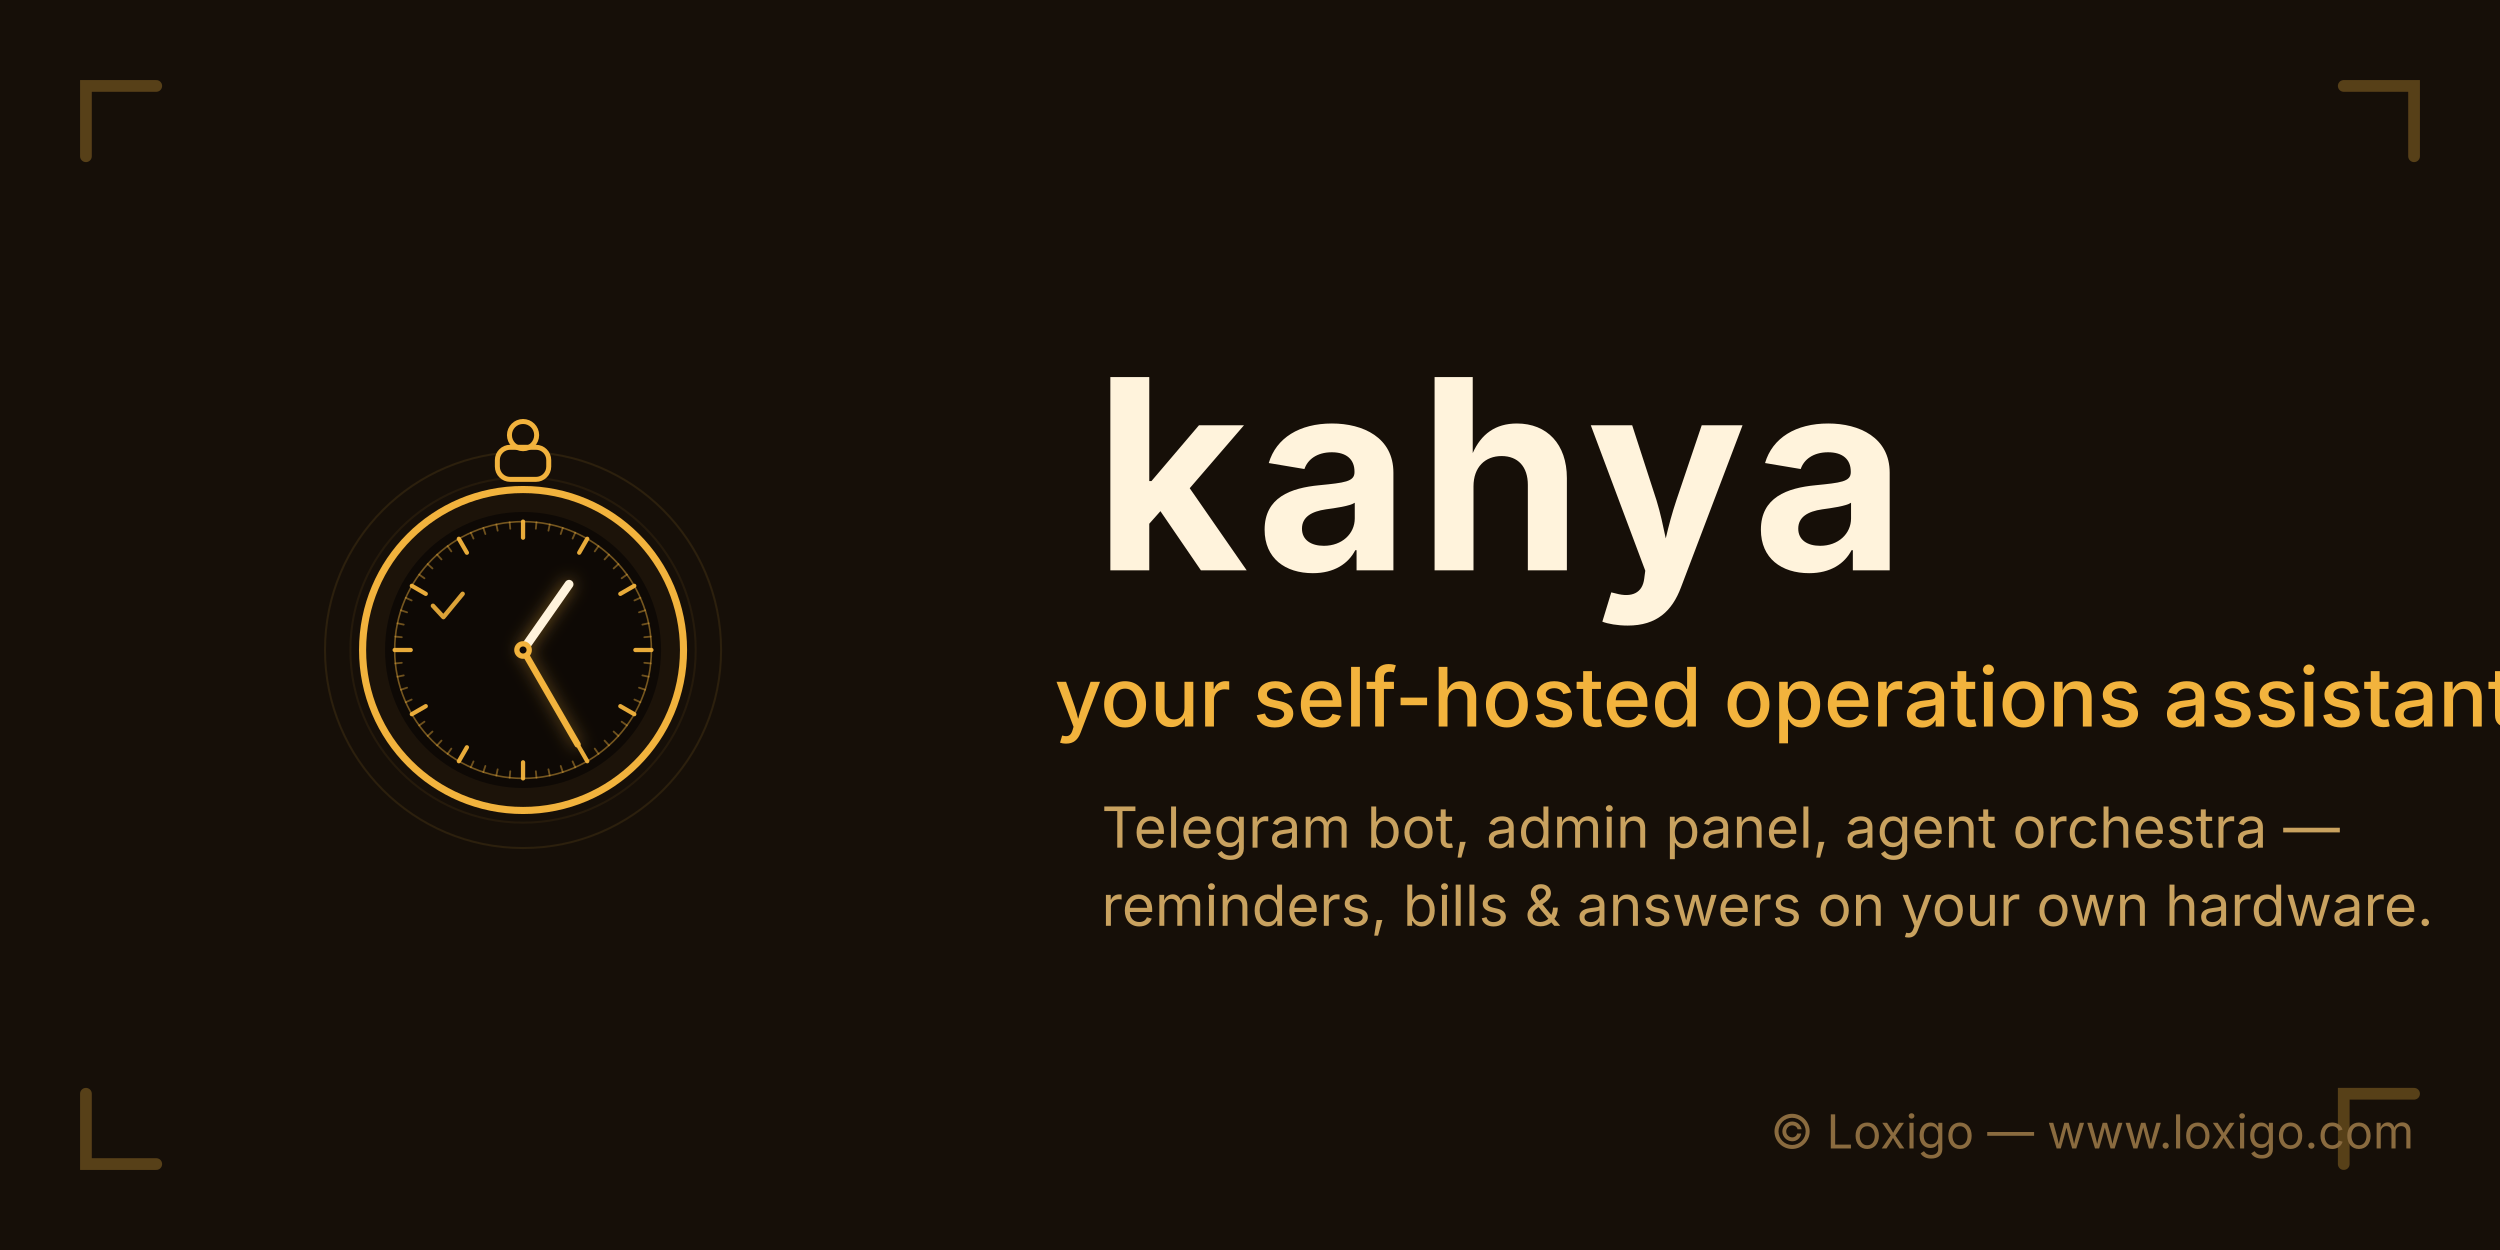
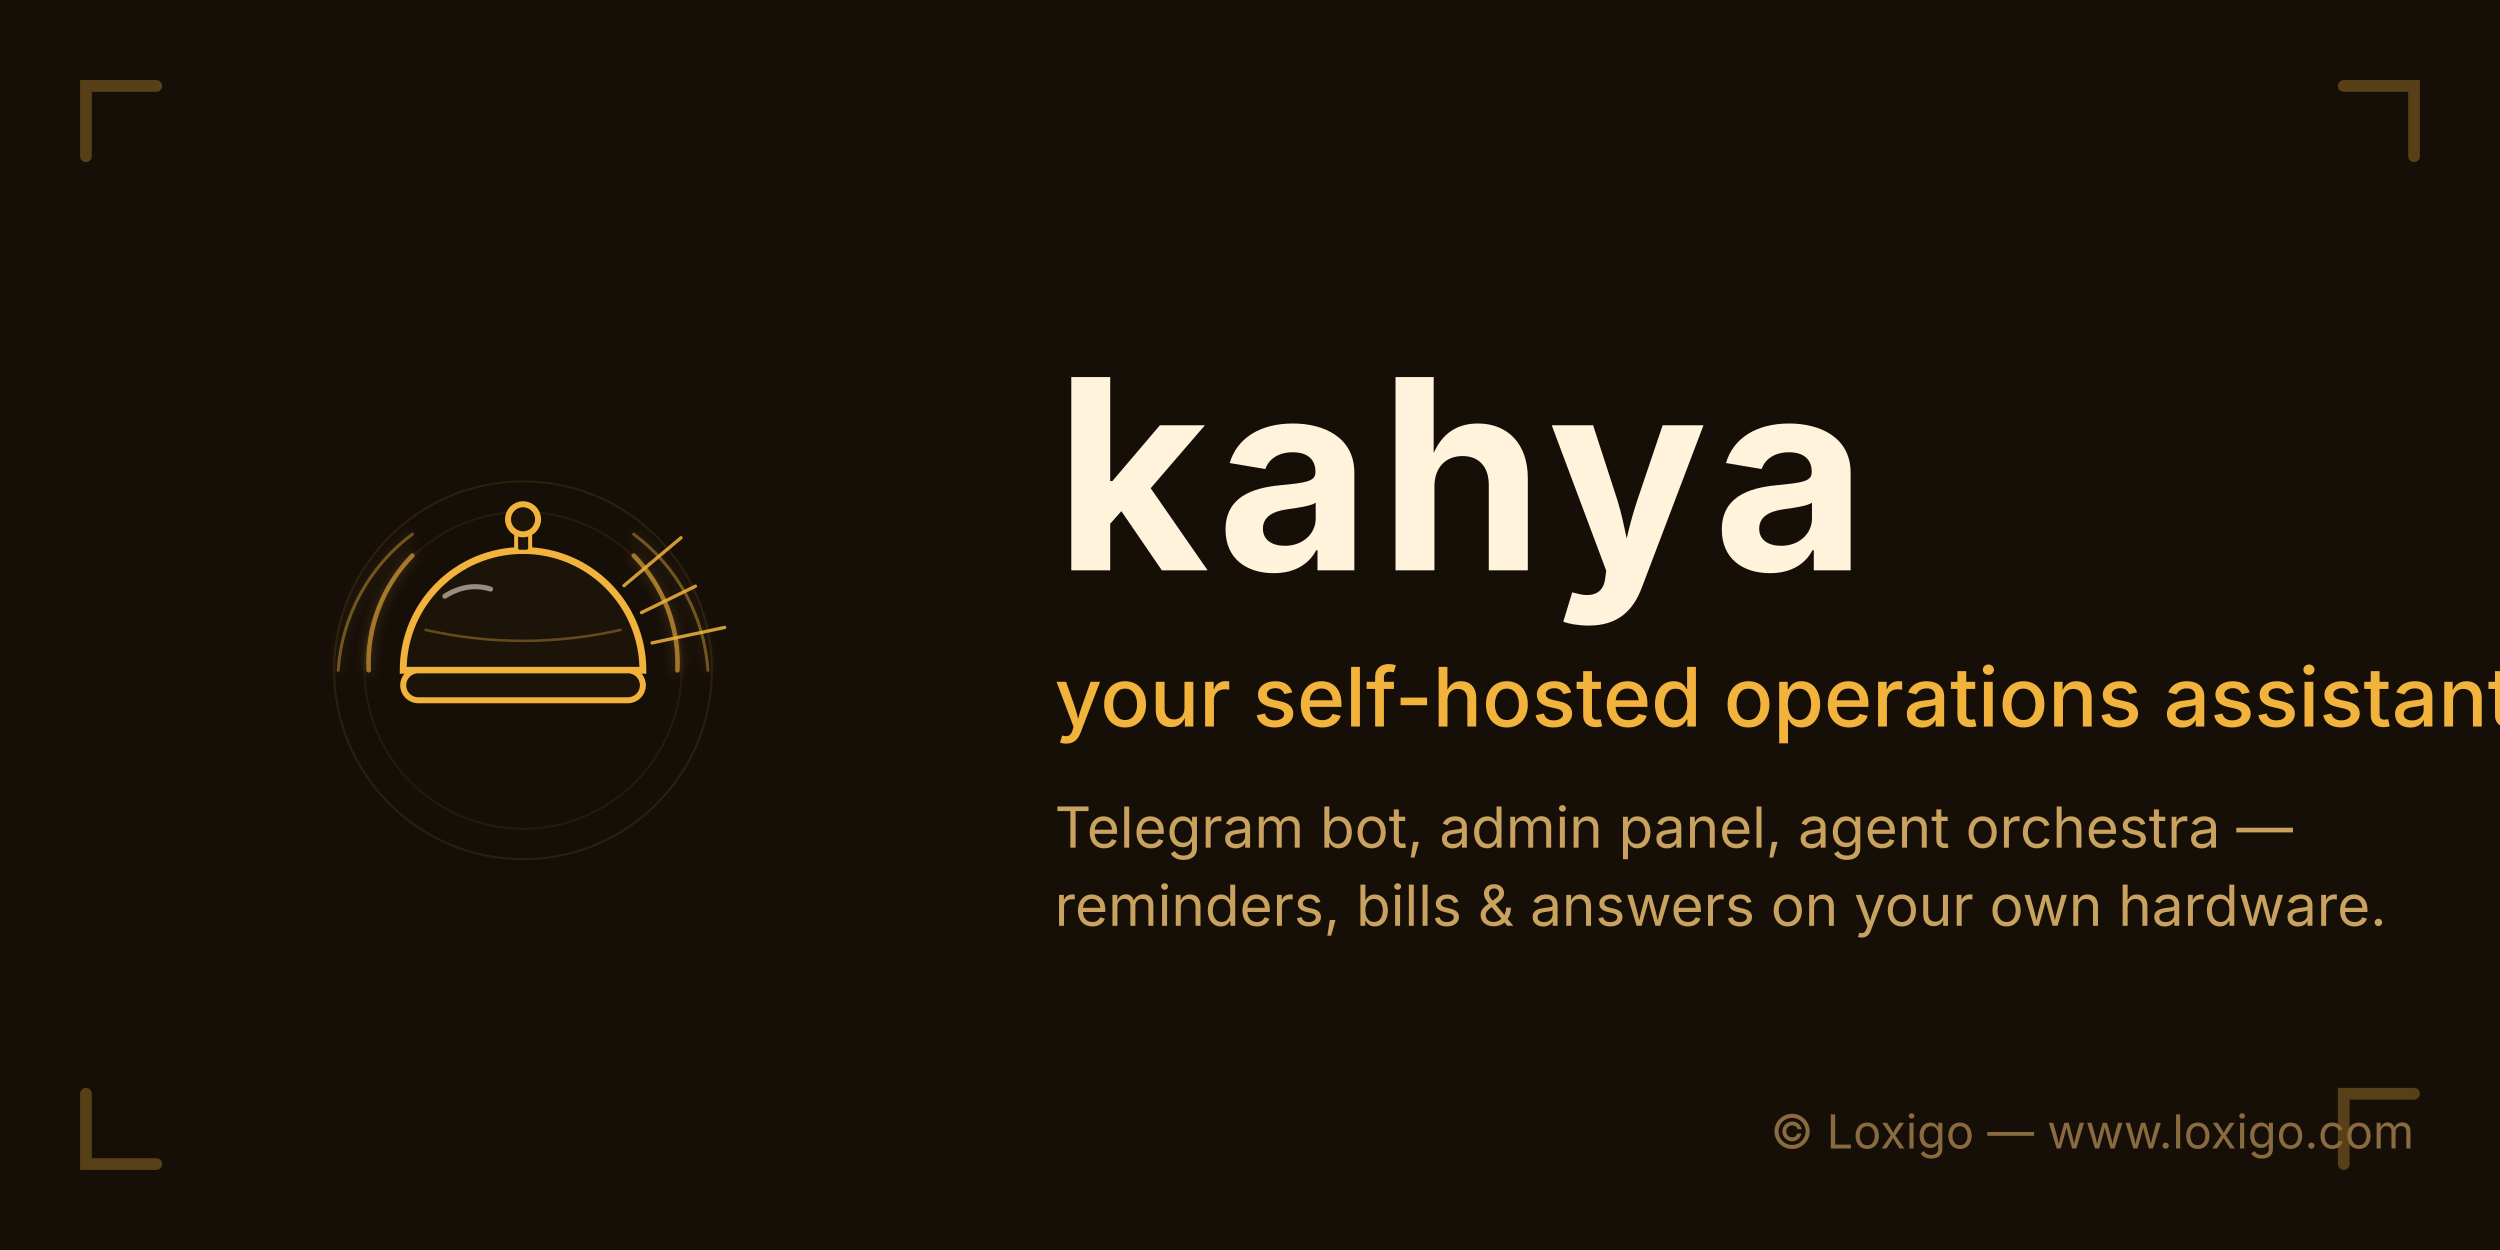
<svg xmlns="http://www.w3.org/2000/svg" viewBox="0 0 1280 640" role="img" aria-label="kahya — your self-hosted operations assistant">
  <rect width="1280" height="640" fill="#160F08" />
  <g stroke="#F2B33D" stroke-width="6" stroke-linecap="round" fill="none" opacity="0.30">
    <path d="M 44 80 V 44 H 80" />
    <path d="M 1200 44 H 1236 V 80" />
    <path d="M 44 560 V 596 H 80" />
    <path d="M 1200 596 V 560 H 1236" />
  </g>
  <g transform="translate(0 0) scale(0.52)">
    <g>
-       <circle cx="515" cy="640" r="195" stroke="#F2B33D" stroke-width="2" fill="none" opacity="0.10" />
-       <circle cx="515" cy="640" r="170" stroke="#F2B33D" stroke-width="2" fill="none" opacity="0.07" />
-       <rect x="489.7" y="440.4" width="50.6" height="31.6" rx="12.6" fill="#160F08" stroke="#F2B33D" stroke-width="4.9" />
-       <circle cx="515" cy="428.4" r="13.4" stroke="#F2B33D" stroke-width="4.9" fill="none" />
-       <circle cx="515" cy="640" r="158" fill="#1C1309" stroke="#F2B33D" stroke-width="7" />
-       <circle cx="515" cy="640" r="135.9" fill="#0E0905" />
-       <circle cx="515" cy="640" r="126.4" stroke="#F2B33D" stroke-width="1.6" fill="none" opacity="0.45" />
-       <line x1="625.6" y1="640.0" x2="641.4" y2="640.0" stroke="#F2B33D" stroke-width="4.2" opacity="0.95" stroke-linecap="round" />
-       <line x1="634.4" y1="652.6" x2="640.7" y2="653.2" stroke="#F2B33D" stroke-width="1.8" opacity="0.42" stroke-linecap="round" />
-       <line x1="632.5" y1="665.0" x2="638.6" y2="666.3" stroke="#F2B33D" stroke-width="1.8" opacity="0.42" stroke-linecap="round" />
-       <line x1="629.2" y1="677.1" x2="635.2" y2="679.1" stroke="#F2B33D" stroke-width="1.8" opacity="0.42" stroke-linecap="round" />
-       <line x1="624.7" y1="688.8" x2="630.5" y2="691.4" stroke="#F2B33D" stroke-width="1.8" opacity="0.42" stroke-linecap="round" />
-       <line x1="610.8" y1="695.3" x2="624.5" y2="703.2" stroke="#F2B33D" stroke-width="4.2" opacity="0.95" stroke-linecap="round" />
-       <line x1="612.1" y1="710.6" x2="617.3" y2="714.3" stroke="#F2B33D" stroke-width="1.8" opacity="0.42" stroke-linecap="round" />
-       <line x1="604.2" y1="720.3" x2="608.9" y2="724.6" stroke="#F2B33D" stroke-width="1.8" opacity="0.42" stroke-linecap="round" />
-       <line x1="595.3" y1="729.2" x2="599.6" y2="733.9" stroke="#F2B33D" stroke-width="1.8" opacity="0.42" stroke-linecap="round" />
-       <line x1="585.6" y1="737.1" x2="589.3" y2="742.3" stroke="#F2B33D" stroke-width="1.8" opacity="0.42" stroke-linecap="round" />
-       <line x1="570.3" y1="735.8" x2="578.2" y2="749.5" stroke="#F2B33D" stroke-width="4.2" opacity="0.95" stroke-linecap="round" />
-       <line x1="563.8" y1="749.7" x2="566.4" y2="755.5" stroke="#F2B33D" stroke-width="1.8" opacity="0.42" stroke-linecap="round" />
-       <line x1="552.1" y1="754.2" x2="554.1" y2="760.2" stroke="#F2B33D" stroke-width="1.8" opacity="0.42" stroke-linecap="round" />
-       <line x1="540.0" y1="757.5" x2="541.3" y2="763.6" stroke="#F2B33D" stroke-width="1.8" opacity="0.42" stroke-linecap="round" />
-       <line x1="527.6" y1="759.4" x2="528.2" y2="765.7" stroke="#F2B33D" stroke-width="1.8" opacity="0.42" stroke-linecap="round" />
-       <line x1="515.0" y1="750.6" x2="515.0" y2="766.4" stroke="#F2B33D" stroke-width="4.2" opacity="0.95" stroke-linecap="round" />
-       <line x1="502.4" y1="759.4" x2="501.8" y2="765.7" stroke="#F2B33D" stroke-width="1.8" opacity="0.42" stroke-linecap="round" />
-       <line x1="490.0" y1="757.5" x2="488.7" y2="763.6" stroke="#F2B33D" stroke-width="1.8" opacity="0.42" stroke-linecap="round" />
-       <line x1="477.9" y1="754.2" x2="475.9" y2="760.2" stroke="#F2B33D" stroke-width="1.8" opacity="0.42" stroke-linecap="round" />
-       <line x1="466.2" y1="749.7" x2="463.6" y2="755.5" stroke="#F2B33D" stroke-width="1.8" opacity="0.42" stroke-linecap="round" />
-       <line x1="459.7" y1="735.8" x2="451.8" y2="749.5" stroke="#F2B33D" stroke-width="4.2" opacity="0.95" stroke-linecap="round" />
-       <line x1="444.4" y1="737.1" x2="440.7" y2="742.3" stroke="#F2B33D" stroke-width="1.8" opacity="0.42" stroke-linecap="round" />
-       <line x1="434.7" y1="729.2" x2="430.4" y2="733.9" stroke="#F2B33D" stroke-width="1.8" opacity="0.42" stroke-linecap="round" />
-       <line x1="425.8" y1="720.3" x2="421.1" y2="724.6" stroke="#F2B33D" stroke-width="1.8" opacity="0.42" stroke-linecap="round" />
-       <line x1="417.9" y1="710.6" x2="412.7" y2="714.3" stroke="#F2B33D" stroke-width="1.8" opacity="0.42" stroke-linecap="round" />
-       <line x1="419.2" y1="695.3" x2="405.5" y2="703.2" stroke="#F2B33D" stroke-width="4.2" opacity="0.95" stroke-linecap="round" />
-       <line x1="405.3" y1="688.8" x2="399.5" y2="691.4" stroke="#F2B33D" stroke-width="1.8" opacity="0.42" stroke-linecap="round" />
-       <line x1="400.8" y1="677.1" x2="394.8" y2="679.1" stroke="#F2B33D" stroke-width="1.8" opacity="0.42" stroke-linecap="round" />
-       <line x1="397.5" y1="665.0" x2="391.4" y2="666.3" stroke="#F2B33D" stroke-width="1.8" opacity="0.42" stroke-linecap="round" />
-       <line x1="395.6" y1="652.6" x2="389.3" y2="653.2" stroke="#F2B33D" stroke-width="1.8" opacity="0.42" stroke-linecap="round" />
-       <line x1="404.4" y1="640.0" x2="388.6" y2="640.0" stroke="#F2B33D" stroke-width="4.2" opacity="0.95" stroke-linecap="round" />
-       <line x1="395.6" y1="627.4" x2="389.3" y2="626.8" stroke="#F2B33D" stroke-width="1.8" opacity="0.42" stroke-linecap="round" />
-       <line x1="397.5" y1="615.0" x2="391.4" y2="613.7" stroke="#F2B33D" stroke-width="1.8" opacity="0.42" stroke-linecap="round" />
-       <line x1="400.8" y1="602.9" x2="394.8" y2="600.9" stroke="#F2B33D" stroke-width="1.8" opacity="0.42" stroke-linecap="round" />
-       <line x1="405.3" y1="591.2" x2="399.5" y2="588.6" stroke="#F2B33D" stroke-width="1.8" opacity="0.42" stroke-linecap="round" />
-       <line x1="419.2" y1="584.7" x2="405.5" y2="576.8" stroke="#F2B33D" stroke-width="4.2" opacity="0.95" stroke-linecap="round" />
-       <line x1="417.9" y1="569.4" x2="412.7" y2="565.7" stroke="#F2B33D" stroke-width="1.8" opacity="0.42" stroke-linecap="round" />
-       <line x1="425.8" y1="559.7" x2="421.1" y2="555.4" stroke="#F2B33D" stroke-width="1.8" opacity="0.42" stroke-linecap="round" />
-       <line x1="434.7" y1="550.8" x2="430.4" y2="546.1" stroke="#F2B33D" stroke-width="1.8" opacity="0.42" stroke-linecap="round" />
-       <line x1="444.4" y1="542.9" x2="440.7" y2="537.7" stroke="#F2B33D" stroke-width="1.8" opacity="0.42" stroke-linecap="round" />
-       <line x1="459.7" y1="544.2" x2="451.8" y2="530.5" stroke="#F2B33D" stroke-width="4.2" opacity="0.95" stroke-linecap="round" />
-       <line x1="466.2" y1="530.3" x2="463.6" y2="524.5" stroke="#F2B33D" stroke-width="1.8" opacity="0.42" stroke-linecap="round" />
-       <line x1="477.9" y1="525.8" x2="475.9" y2="519.8" stroke="#F2B33D" stroke-width="1.8" opacity="0.42" stroke-linecap="round" />
-       <line x1="490.0" y1="522.5" x2="488.7" y2="516.4" stroke="#F2B33D" stroke-width="1.8" opacity="0.42" stroke-linecap="round" />
-       <line x1="502.4" y1="520.6" x2="501.8" y2="514.3" stroke="#F2B33D" stroke-width="1.8" opacity="0.42" stroke-linecap="round" />
-       <line x1="515.0" y1="529.4" x2="515.0" y2="513.6" stroke="#F2B33D" stroke-width="4.2" opacity="0.95" stroke-linecap="round" />
-       <line x1="527.6" y1="520.6" x2="528.2" y2="514.3" stroke="#F2B33D" stroke-width="1.8" opacity="0.42" stroke-linecap="round" />
-       <line x1="540.0" y1="522.5" x2="541.3" y2="516.4" stroke="#F2B33D" stroke-width="1.8" opacity="0.42" stroke-linecap="round" />
-       <line x1="552.1" y1="525.8" x2="554.1" y2="519.8" stroke="#F2B33D" stroke-width="1.8" opacity="0.42" stroke-linecap="round" />
-       <line x1="563.8" y1="530.3" x2="566.4" y2="524.5" stroke="#F2B33D" stroke-width="1.8" opacity="0.42" stroke-linecap="round" />
-       <line x1="570.3" y1="544.2" x2="578.2" y2="530.5" stroke="#F2B33D" stroke-width="4.2" opacity="0.95" stroke-linecap="round" />
-       <line x1="585.6" y1="542.9" x2="589.3" y2="537.7" stroke="#F2B33D" stroke-width="1.8" opacity="0.42" stroke-linecap="round" />
-       <line x1="595.3" y1="550.8" x2="599.6" y2="546.1" stroke="#F2B33D" stroke-width="1.8" opacity="0.42" stroke-linecap="round" />
-       <line x1="604.2" y1="559.7" x2="608.9" y2="555.4" stroke="#F2B33D" stroke-width="1.8" opacity="0.42" stroke-linecap="round" />
-       <line x1="612.1" y1="569.4" x2="617.3" y2="565.7" stroke="#F2B33D" stroke-width="1.8" opacity="0.42" stroke-linecap="round" />
-       <line x1="610.8" y1="584.7" x2="624.5" y2="576.8" stroke="#F2B33D" stroke-width="4.2" opacity="0.95" stroke-linecap="round" />
-       <line x1="624.7" y1="591.2" x2="630.5" y2="588.6" stroke="#F2B33D" stroke-width="1.8" opacity="0.42" stroke-linecap="round" />
-       <line x1="629.2" y1="602.9" x2="635.2" y2="600.9" stroke="#F2B33D" stroke-width="1.8" opacity="0.42" stroke-linecap="round" />
-       <line x1="632.5" y1="615.0" x2="638.6" y2="613.7" stroke="#F2B33D" stroke-width="1.8" opacity="0.42" stroke-linecap="round" />
-       <line x1="634.4" y1="627.4" x2="640.7" y2="626.8" stroke="#F2B33D" stroke-width="1.8" opacity="0.42" stroke-linecap="round" />
+       <circle cx="515" cy="660" r="186" stroke="#F2B33D" stroke-width="2" fill="none" opacity="0.10" />
+       <circle cx="515" cy="660" r="156" stroke="#F2B33D" stroke-width="2" fill="none" opacity="0.07" />
      <filter id="kg" x="-80%" y="-80%" width="260%" height="260%">
-         <feGaussianBlur stdDeviation="7.9" result="b" />
+         <feGaussianBlur stdDeviation="5.9" result="b" />
      </filter>
-       <g filter="url(#kg)" opacity="0.5">
-         <line x1="515" y1="640" x2="560.3" y2="575.3" stroke="#F2B33D" stroke-width="8.7" stroke-linecap="round" />
-         <line x1="515" y1="640" x2="568.7" y2="733.0" stroke="#F2B33D" stroke-width="6.3" stroke-linecap="round" />
+       <g filter="url(#kg)" opacity="0.45" stroke="#F2B33D" fill="none" stroke-linecap="round">
+         <path d="M 406 547 A 152 152 0 0 0 363 660" stroke-width="4.5" opacity="0.6" />
+         <path d="M 624 547 A 152 152 0 0 1 667 660" stroke-width="4.5" opacity="0.6" />
+         <path d="M 406 526 A 182 182 0 0 0 333 660" stroke-width="3.0" opacity="0.4" />
+         <path d="M 624 526 A 182 182 0 0 1 697 660" stroke-width="3.0" opacity="0.4" />
      </g>
-       <line x1="515" y1="640" x2="560.3" y2="575.3" stroke="#FFF3DC" stroke-width="8.7" stroke-linecap="round" />
-       <line x1="515" y1="640" x2="568.7" y2="733.0" stroke="#F2B33D" stroke-width="6.3" stroke-linecap="round" />
-       <circle cx="515" cy="640" r="8.7" fill="#F2B33D" />
-       <circle cx="515" cy="640" r="3.5" fill="#0E0905" />
-       <path d="M 426.3 596.5 L 436.6 607.6 L 455.5 584.7" stroke="#F2B33D" stroke-width="4.4" stroke-linecap="round" stroke-linejoin="round" fill="none" opacity="0.9" />
+       <g stroke="#F2B33D" fill="none" stroke-linecap="round">
+         <path d="M 406 547 A 152 152 0 0 0 363 660" stroke-width="4.5" opacity="0.6" />
+         <path d="M 624 547 A 152 152 0 0 1 667 660" stroke-width="4.5" opacity="0.6" />
+         <path d="M 406 526 A 182 182 0 0 0 333 660" stroke-width="3.0" opacity="0.4" />
+         <path d="M 624 526 A 182 182 0 0 1 697 660" stroke-width="3.0" opacity="0.4" />
+       </g>
+       <g stroke="#F2B33D" stroke-width="3.3" stroke-linecap="round" fill="none">
+         <line x1="642.0" y1="633.0" x2="713.5" y2="617.8" opacity="0.85" />
+         <line x1="631.7" y1="603.1" x2="684.7" y2="577.2" opacity="0.85" />
+         <line x1="614.4" y1="576.6" x2="670.5" y2="529.5" opacity="0.85" />
+       </g>
+       <path d="M 397 660 A 118 118 0 0 1 633 660 Z" fill="#1C1309" stroke="#F2B33D" stroke-width="6.8" />
+       <path d="M 418 620 Q 515 642 612 620" stroke="#F2B33D" stroke-width="2.5" opacity="0.35" fill="none" />
+       <path d="M 438 587 Q 460 573 483 580" stroke="#FFF3DC" stroke-width="5.0" opacity="0.55" fill="none" stroke-linecap="round" />
+       <rect x="508.2" y="523.1" width="13.8" height="20.1" rx="3.5" fill="#1C1309" stroke="#F2B33D" stroke-width="3.9" />
+       <circle cx="515" cy="511.3" r="14.8" fill="#1C1309" stroke="#F2B33D" stroke-width="5.9" />
+       <rect x="397.0" y="660.0" width="236.0" height="29.5" rx="14.8" fill="#1C1309" stroke="#F2B33D" stroke-width="5.9" />
    </g>
  </g>
-   <text x="560" y="292" font-family="Inter, 'Helvetica Neue', Arial, sans-serif" font-size="136" font-weight="700" letter-spacing="0.03em" fill="#FFF3DC">kahya</text>
+   <text x="540" y="292" font-family="Inter, 'Helvetica Neue', Arial, sans-serif" font-size="136" font-weight="700" letter-spacing="0.03em" fill="#FFF3DC">kahya</text>
  <text x="540" y="372" font-family="Inter, 'Helvetica Neue', Arial, sans-serif" font-size="42" font-weight="500" fill="#F2B33D">your self-hosted operations assistant</text>
-   <text x="564" y="434" font-family="Inter, 'Helvetica Neue', Arial, sans-serif" font-size="29" font-weight="400" fill="#C9A25F">Telegram bot, admin panel, agent orchestra —</text>
-   <text x="564" y="474" font-family="Inter, 'Helvetica Neue', Arial, sans-serif" font-size="29" font-weight="400" fill="#C9A25F">reminders, bills &amp; answers on your own hardware.</text>
+   <text x="540" y="434" font-family="Inter, 'Helvetica Neue', Arial, sans-serif" font-size="29" font-weight="400" fill="#C9A25F">Telegram bot, admin panel, agent orchestra —</text>
+   <text x="540" y="474" font-family="Inter, 'Helvetica Neue', Arial, sans-serif" font-size="29" font-weight="400" fill="#C9A25F">reminders, bills &amp; answers on your own hardware.</text>
  <text x="1236" y="588" text-anchor="end" font-family="Inter, 'Helvetica Neue', Arial, sans-serif" font-size="24" font-weight="400" fill="#8A6B3F">© Loxigo — www.loxigo.com</text>
</svg>
